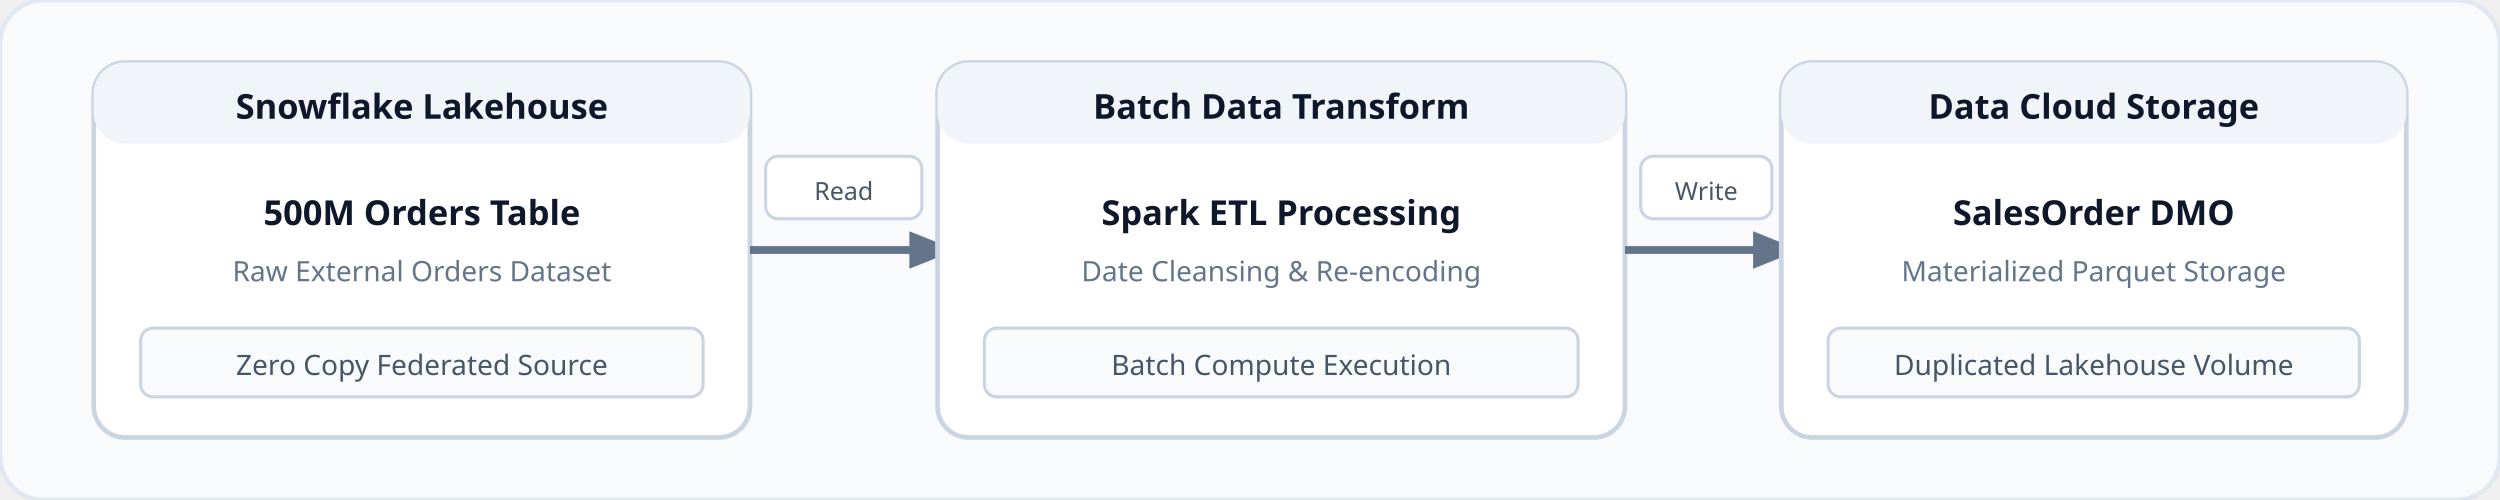
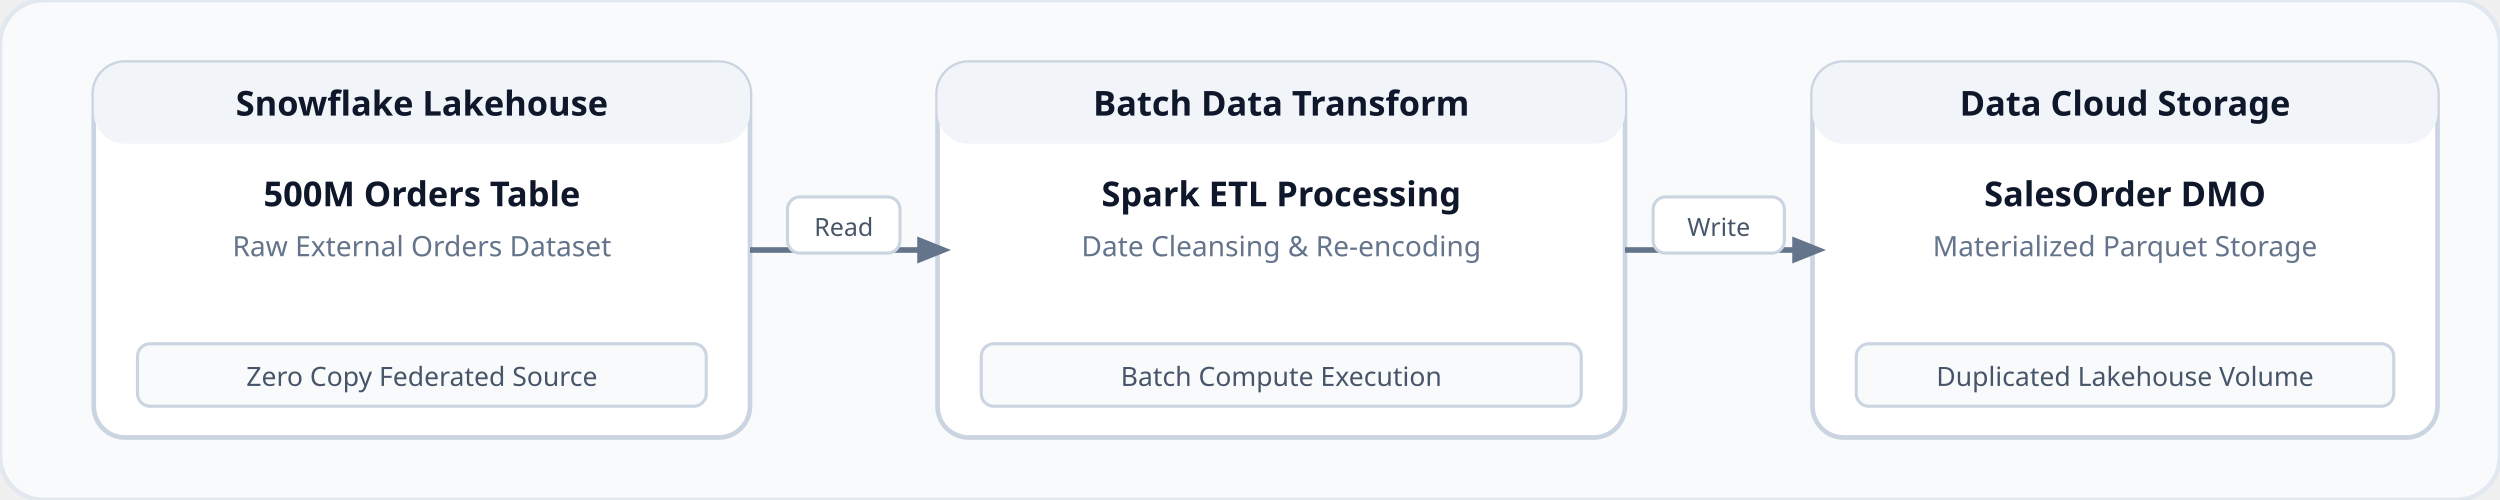
- <svg xmlns="http://www.w3.org/2000/svg" viewBox="0 0 800 160" width="100%" height="100%">
+ <svg xmlns="http://www.w3.org/2000/svg" class="diagram-svg diagram-svg--authored" viewBox="0 0 800 160" role="img" aria-labelledby="agd-00807-bdt-materialization-topology-title agd-00807-bdt-materialization-topology-desc">
  <defs>
-     <marker id="arrow-neutral-bdt1" viewBox="0 0 10 10" refX="6" refY="5" markerWidth="6" markerHeight="6" orient="auto-start-reverse">
-       <path d="M 0 1 L 10 5 L 0 9 z" fill="#64748b" />
+     <marker id="agd-00807-bdt-materialization-topology-arrow" markerWidth="8" markerHeight="6" refX="7" refY="3" orient="auto">
+       <polygon points="0 0, 8 3, 0 6" fill="var(--diagram-svg-line, #64748b)" />
+     </marker>
+     <marker id="agd-00807-bdt-materialization-topology-arrow-link" markerWidth="8" markerHeight="6" refX="7" refY="3" orient="auto">
+       <polygon points="0 0, 8 3, 0 6" fill="var(--diagram-svg-sky-3, #0284c7)" />
+     </marker>
+     <marker id="agd-00807-bdt-materialization-topology-arrow-arcgym" viewBox="0 0 10 10" refX="6" refY="5" markerWidth="6" markerHeight="6" orient="auto-start-reverse">
+       <path d="M 0 1 L 10 5 L 0 9 z" fill="var(--diagram-arcgym-line, #64748b)" />
+     </marker>
+     <marker id="agd-00807-bdt-materialization-topology-arrow-warn" viewBox="0 0 10 10" refX="6" refY="5" markerWidth="6" markerHeight="6" orient="auto-start-reverse">
+       <path d="M 0 1 L 10 5 L 0 9 z" fill="var(--diagram-arcgym-warn-border, #dc2626)" />
    </marker>
  </defs>
-   <rect width="800" height="160" rx="14" fill="#f8fafc" stroke="#e2e8f0" stroke-width="1.5" />
-   <g transform="translate(30, 20)">
-     <rect width="210" height="120" rx="10" fill="#ffffff" stroke="#cbd5e1" stroke-width="1.5" />
-     <rect width="210" height="26" rx="10" fill="#f1f5f9" />
-     <text x="105" y="18" text-anchor="middle" font-family="system-ui, sans-serif" font-size="11" font-weight="600" fill="#0f172a">Snowflake Lakehouse</text>
-     <text x="105" y="52" text-anchor="middle" font-family="system-ui, sans-serif" font-size="11" font-weight="600" fill="#0f172a">500M Orders Table</text>
-     <text x="105" y="70" text-anchor="middle" font-family="system-ui, sans-serif" font-size="9" fill="#64748b">Raw External Orders Dataset</text>
-     <rect x="15" y="85" width="180" height="22" rx="4" fill="#f8fafc" stroke="#cbd5e1" stroke-width="1" />
-     <text x="105" y="100" text-anchor="middle" font-family="system-ui, sans-serif" font-size="9" fill="#475569">Zero Copy Federated Source</text>
+   <rect width="100%" height="100%" rx="14" fill="var(--diagram-arcgym-canvas-bg, #f8fafc)" stroke="var(--diagram-arcgym-canvas-border, #e2e8f0)" stroke-width="1.5" />
+   <g class="diagram-node" data-node-id="snowflake">
+     <rect class="diagram-node-body" x="30" y="20" width="210" height="120" rx="10" fill="var(--diagram-arcgym-card-bg, #ffffff)" stroke="var(--diagram-arcgym-card-border, #cbd5e1)" stroke-width="1.5" />
+     <rect x="30" y="20" width="210" height="26" rx="10" fill="var(--diagram-arcgym-card-header-bg, #f1f5f9)" />
+     <text x="135" y="37" text-anchor="middle" font-family="system-ui, sans-serif" font-size="11" font-weight="600" fill="var(--diagram-arcgym-card-title, #0f172a)">Snowflake Lakehouse</text>
+     <text x="135" y="66" text-anchor="middle" font-family="system-ui, sans-serif" font-size="11" font-weight="600" fill="var(--diagram-arcgym-card-title, #0f172a)">500M Orders Table</text>
+     <text x="135" y="82" text-anchor="middle" font-family="system-ui, sans-serif" font-size="9" fill="var(--diagram-arcgym-card-subtitle, #64748b)">Raw External Orders Dataset</text>
+     <rect x="44" y="110" width="182" height="20" rx="4" fill="var(--diagram-arcgym-badge-bg, #f8fafc)" stroke="var(--diagram-arcgym-badge-border, #cbd5e1)" stroke-width="1" />
+     <text x="135" y="123.5" text-anchor="middle" font-family="system-ui, sans-serif" font-size="8.5" font-weight="500" fill="var(--diagram-arcgym-badge-text, #475569)">Zero Copy Federated Source</text>
  </g>
-   <path d="M 240 80 L 300 80" stroke="#64748b" stroke-width="2.5" marker-end="url(#arrow-neutral-bdt1)" fill="none" />
-   <rect x="245" y="50" width="50" height="20" rx="4" fill="#ffffff" stroke="#cbd5e1" stroke-width="1" />
-   <text x="270" y="64" text-anchor="middle" font-family="system-ui, sans-serif" font-size="8" font-weight="500" fill="#475569">Read</text>
-   <g transform="translate(300, 20)">
-     <rect width="220" height="120" rx="10" fill="#ffffff" stroke="#cbd5e1" stroke-width="1.5" />
-     <rect width="220" height="26" rx="10" fill="#f1f5f9" />
-     <text x="110" y="18" text-anchor="middle" font-family="system-ui, sans-serif" font-size="11" font-weight="600" fill="#0f172a">Batch Data Transform</text>
-     <text x="110" y="52" text-anchor="middle" font-family="system-ui, sans-serif" font-size="11" font-weight="600" fill="#0f172a">Spark ETL Processing</text>
-     <text x="110" y="70" text-anchor="middle" font-family="system-ui, sans-serif" font-size="9" fill="#64748b">Date Cleansing &amp; Re-encoding</text>
-     <rect x="15" y="85" width="190" height="22" rx="4" fill="#f8fafc" stroke="#cbd5e1" stroke-width="1" />
-     <text x="110" y="100" text-anchor="middle" font-family="system-ui, sans-serif" font-size="9" fill="#475569">Batch Compute Execution</text>
+   <g class="diagram-node" data-node-id="bdt">
+     <rect class="diagram-node-body" x="300" y="20" width="220" height="120" rx="10" fill="var(--diagram-arcgym-card-bg, #ffffff)" stroke="var(--diagram-arcgym-card-border, #cbd5e1)" stroke-width="1.5" />
+     <rect x="300" y="20" width="220" height="26" rx="10" fill="var(--diagram-arcgym-card-header-bg, #f1f5f9)" />
+     <text x="410" y="37" text-anchor="middle" font-family="system-ui, sans-serif" font-size="11" font-weight="600" fill="var(--diagram-arcgym-card-title, #0f172a)">Batch Data Transform</text>
+     <text x="410" y="66" text-anchor="middle" font-family="system-ui, sans-serif" font-size="11" font-weight="600" fill="var(--diagram-arcgym-card-title, #0f172a)">Spark ETL Processing</text>
+     <text x="410" y="82" text-anchor="middle" font-family="system-ui, sans-serif" font-size="9" fill="var(--diagram-arcgym-card-subtitle, #64748b)">Date Cleansing &amp; Re-encoding</text>
+     <rect x="314" y="110" width="192" height="20" rx="4" fill="var(--diagram-arcgym-badge-bg, #f8fafc)" stroke="var(--diagram-arcgym-badge-border, #cbd5e1)" stroke-width="1" />
+     <text x="410" y="123.5" text-anchor="middle" font-family="system-ui, sans-serif" font-size="8.5" font-weight="500" fill="var(--diagram-arcgym-badge-text, #475569)">Batch Compute Execution</text>
  </g>
-   <path d="M 520 80 L 570 80" stroke="#64748b" stroke-width="2.5" marker-end="url(#arrow-neutral-bdt1)" fill="none" />
-   <rect x="525" y="50" width="42" height="20" rx="4" fill="#ffffff" stroke="#cbd5e1" stroke-width="1" />
-   <text x="546" y="64" text-anchor="middle" font-family="system-ui, sans-serif" font-size="8" font-weight="500" fill="#475569">Write</text>
-   <g transform="translate(570, 20)">
-     <rect width="200" height="120" rx="10" fill="#ffffff" stroke="#cbd5e1" stroke-width="1.5" />
-     <rect width="200" height="26" rx="10" fill="#f1f5f9" />
-     <text x="100" y="18" text-anchor="middle" font-family="system-ui, sans-serif" font-size="11" font-weight="600" fill="#0f172a">Data Cloud Storage</text>
-     <text x="100" y="52" text-anchor="middle" font-family="system-ui, sans-serif" font-size="11" font-weight="600" fill="#0f172a">SalesOrder DMO</text>
-     <text x="100" y="70" text-anchor="middle" font-family="system-ui, sans-serif" font-size="9" fill="#64748b">Materialized Parquet Storage</text>
-     <rect x="15" y="85" width="170" height="22" rx="4" fill="#f8fafc" stroke="#cbd5e1" stroke-width="1" />
-     <text x="100" y="100" text-anchor="middle" font-family="system-ui, sans-serif" font-size="9" fill="#475569">Duplicated Lakehouse Volume</text>
+   <g class="diagram-node" data-node-id="storage">
+     <rect class="diagram-node-body" x="580" y="20" width="200" height="120" rx="10" fill="var(--diagram-arcgym-card-bg, #ffffff)" stroke="var(--diagram-arcgym-card-border, #cbd5e1)" stroke-width="1.5" />
+     <rect x="580" y="20" width="200" height="26" rx="10" fill="var(--diagram-arcgym-card-header-bg, #f1f5f9)" />
+     <text x="680" y="37" text-anchor="middle" font-family="system-ui, sans-serif" font-size="11" font-weight="600" fill="var(--diagram-arcgym-card-title, #0f172a)">Data Cloud Storage</text>
+     <text x="680" y="66" text-anchor="middle" font-family="system-ui, sans-serif" font-size="11" font-weight="600" fill="var(--diagram-arcgym-card-title, #0f172a)">SalesOrder DMO</text>
+     <text x="680" y="82" text-anchor="middle" font-family="system-ui, sans-serif" font-size="9" fill="var(--diagram-arcgym-card-subtitle, #64748b)">Materialized Parquet Storage</text>
+     <rect x="594" y="110" width="172" height="20" rx="4" fill="var(--diagram-arcgym-badge-bg, #f8fafc)" stroke="var(--diagram-arcgym-badge-border, #cbd5e1)" stroke-width="1" />
+     <text x="680" y="123.5" text-anchor="middle" font-family="system-ui, sans-serif" font-size="8.5" font-weight="500" fill="var(--diagram-arcgym-badge-text, #475569)">Duplicated Lakehouse Volume</text>
+   </g>
+   <g class="diagram-edge" data-edge-from="snowflake" data-edge-to="bdt">
+     <path class="diagram-edge-line" d="M 240,80 L 300,80" fill="none" stroke="var(--diagram-arcgym-line, #64748b)" stroke-width="1.8" marker-end="url(#agd-00807-bdt-materialization-topology-arrow-arcgym)" />
+     <rect class="diagram-edge-label-mask" x="252" y="63" width="36" height="18" rx="4" fill="var(--diagram-arcgym-pill-bg, #ffffff)" stroke="var(--diagram-arcgym-pill-border, #cbd5e1)" stroke-width="1" data-layout-role="edge-label-mask" />
+     <text class="diagram-edge-label" x="270" y="75.5" fill="var(--diagram-arcgym-line-text, #475569)" font-size="8" font-family="system-ui, sans-serif" font-weight="500" text-anchor="middle" data-layout-role="edge-label">Read</text>
+   </g>
+   <g class="diagram-edge" data-edge-from="bdt" data-edge-to="storage">
+     <path class="diagram-edge-line" d="M 520,80 L 580,80" fill="none" stroke="var(--diagram-arcgym-line, #64748b)" stroke-width="1.8" marker-end="url(#agd-00807-bdt-materialization-topology-arrow-arcgym)" />
+     <rect class="diagram-edge-label-mask" x="529" y="63" width="42" height="18" rx="4" fill="var(--diagram-arcgym-pill-bg, #ffffff)" stroke="var(--diagram-arcgym-pill-border, #cbd5e1)" stroke-width="1" data-layout-role="edge-label-mask" />
+     <text class="diagram-edge-label" x="550" y="75.5" fill="var(--diagram-arcgym-line-text, #475569)" font-size="8" font-family="system-ui, sans-serif" font-weight="500" text-anchor="middle" data-layout-role="edge-label">Write</text>
  </g>
</svg>
